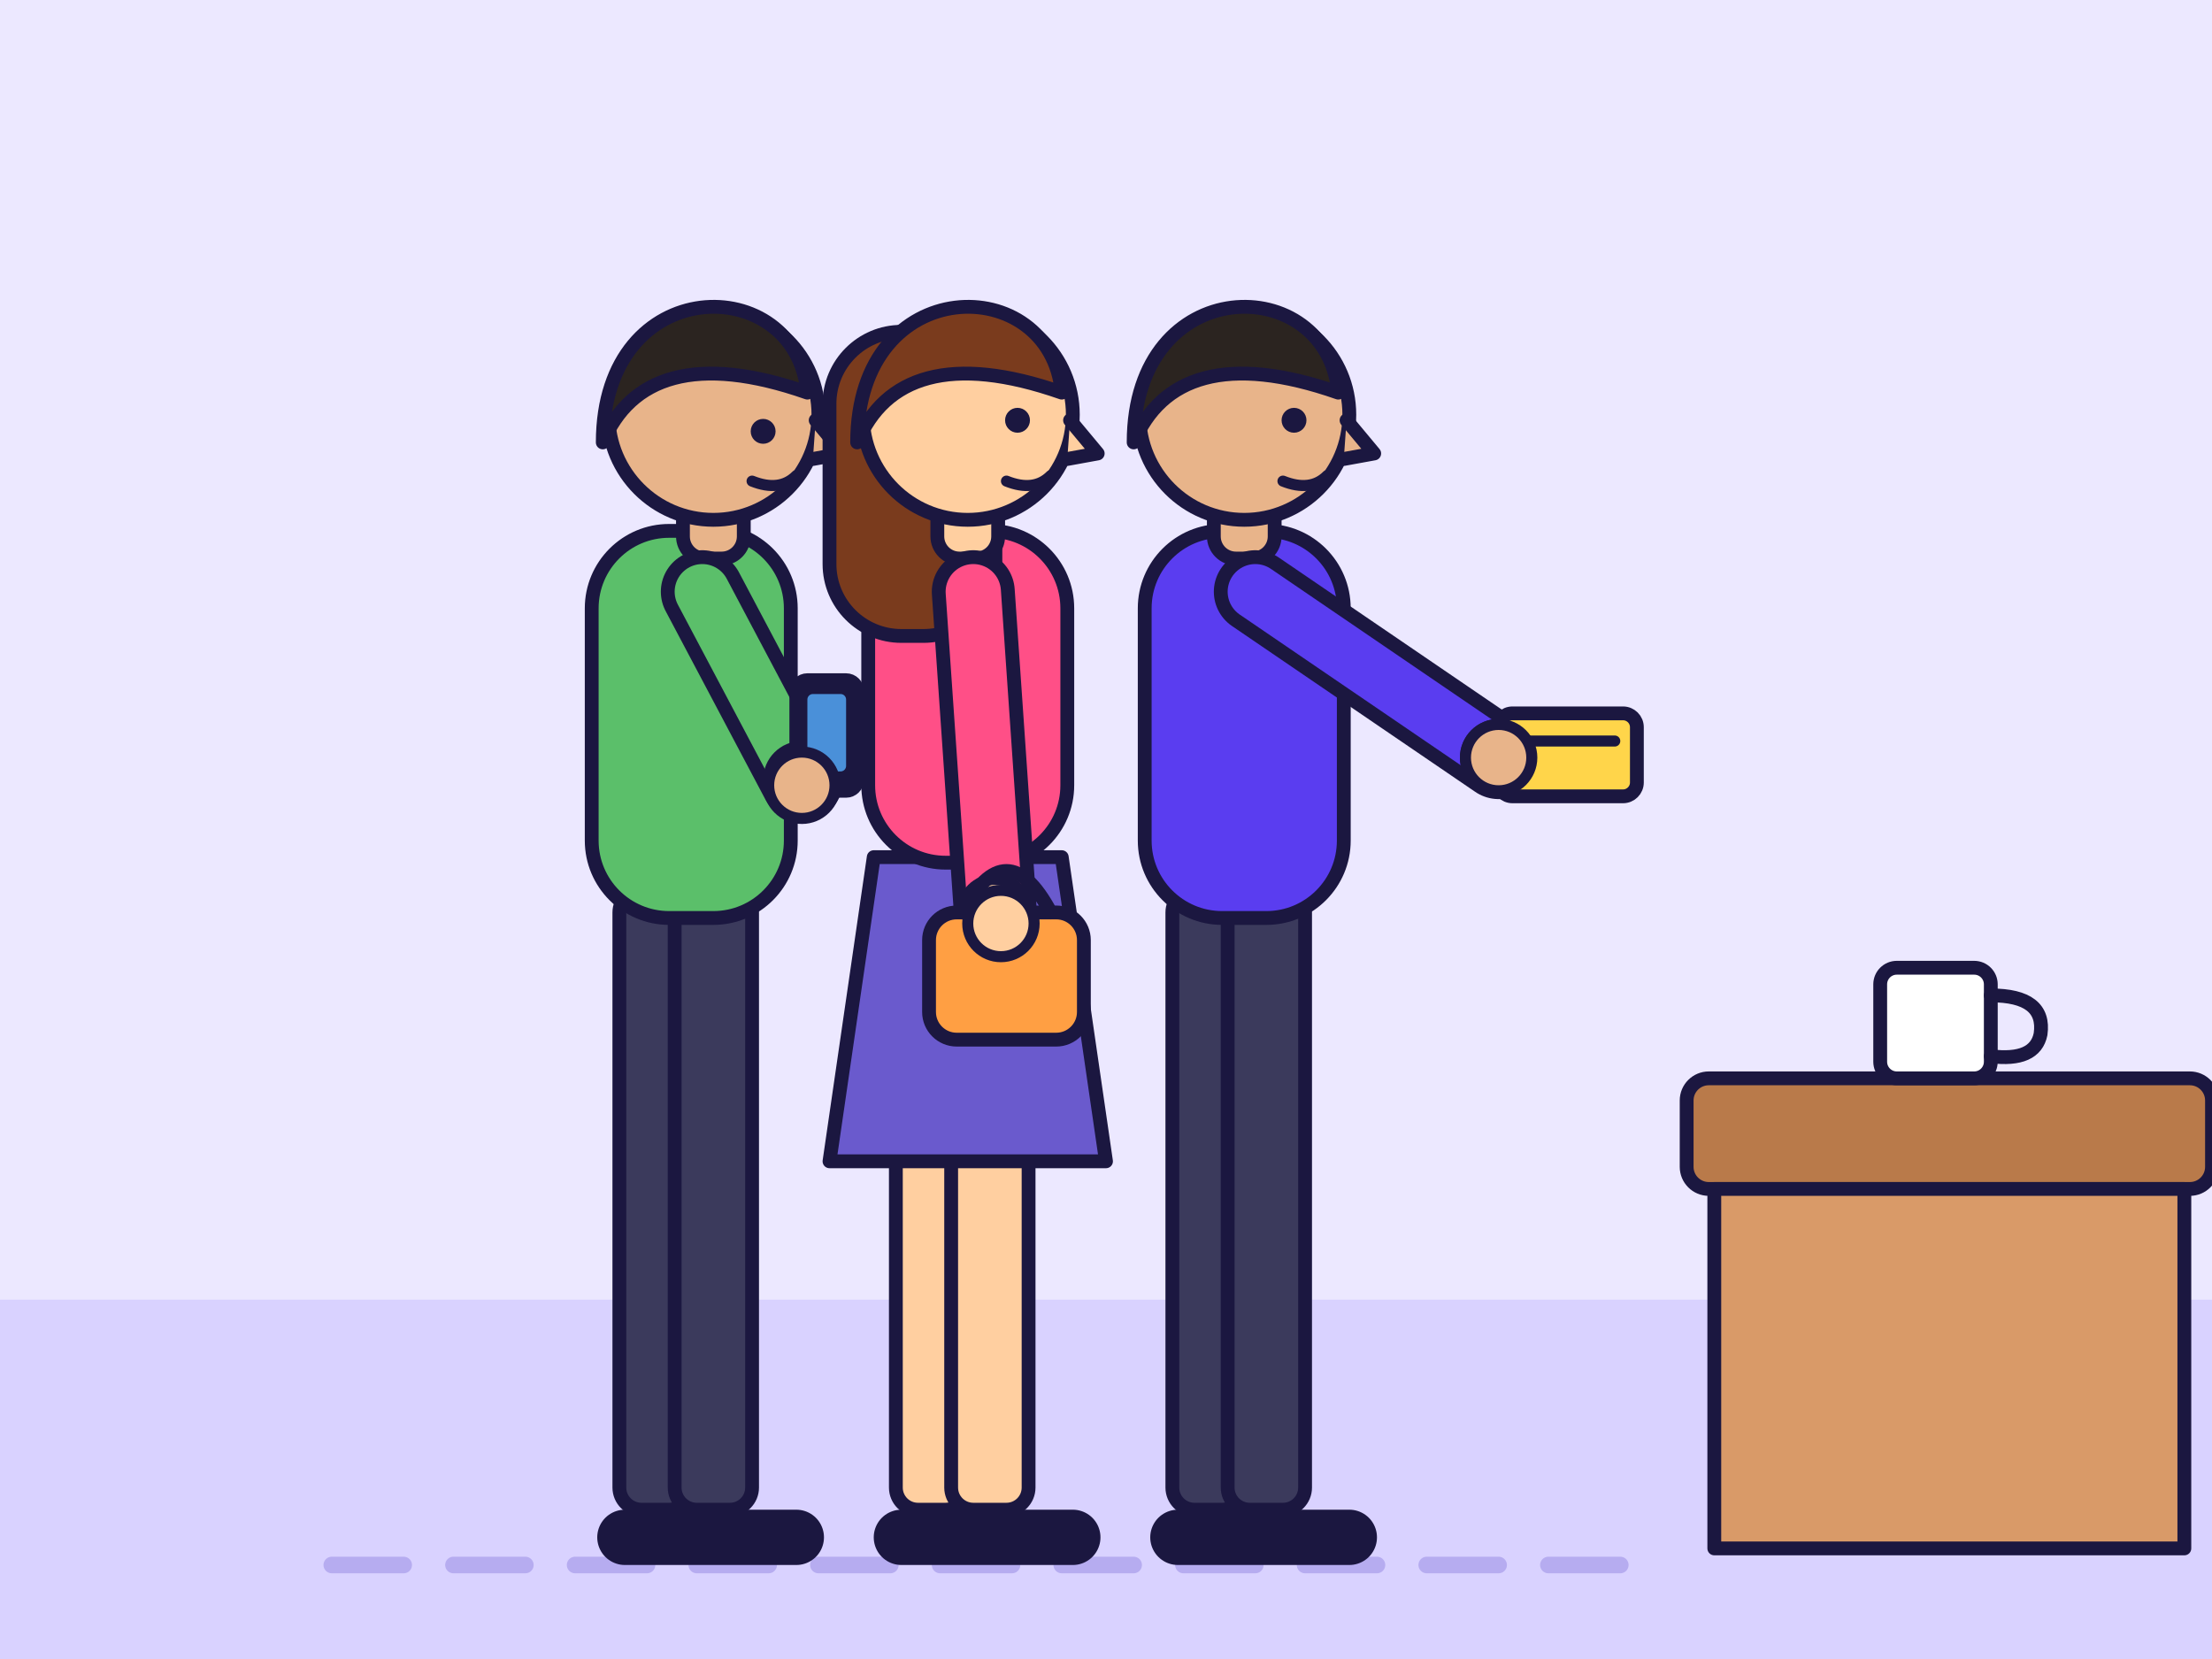
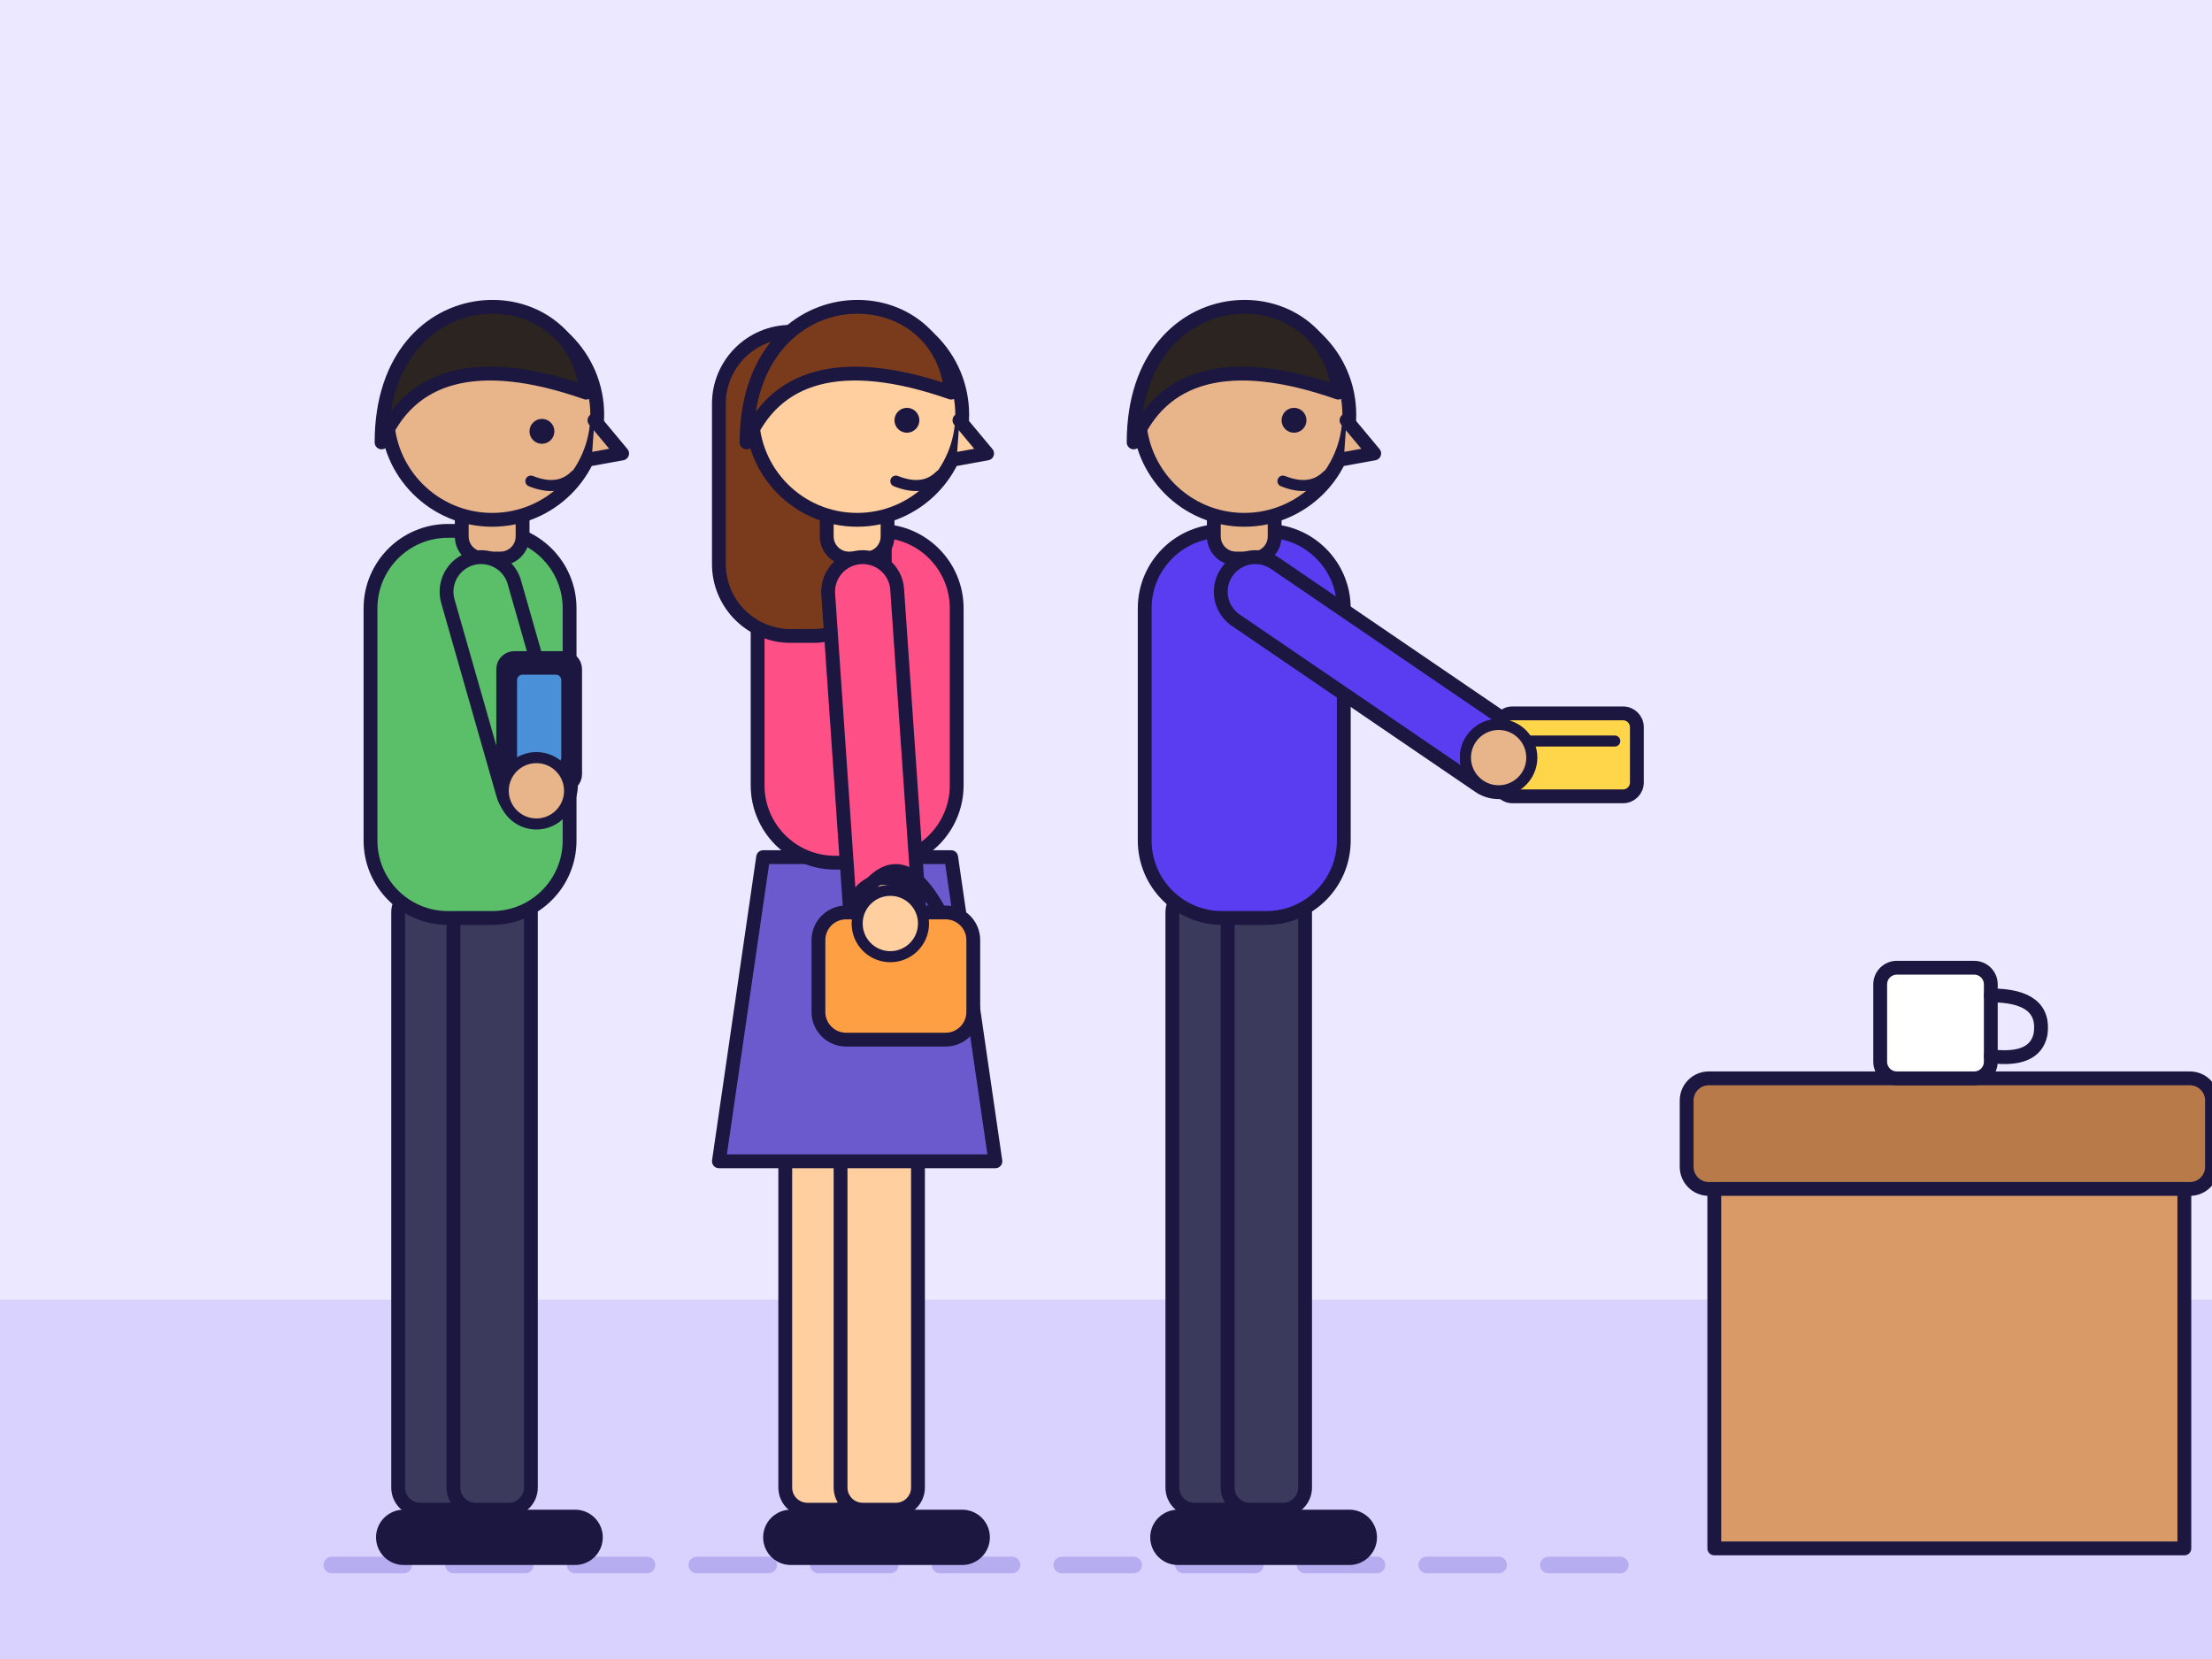
<svg xmlns="http://www.w3.org/2000/svg" viewBox="0 0 800 600" role="img">
  <rect width="800" height="600" fill="#f5f3ff" />
  <rect x="0" y="0" width="800" height="470" fill="#ece8ff" />
  <rect x="0" y="470" width="800" height="130" fill="#d9d2ff" />
  <g stroke="#1b1740" stroke-width="5" stroke-linecap="round" stroke-linejoin="round">
    <rect x="610" y="390" width="190" height="40" rx="8" fill="#b97a4a" />
    <rect x="620" y="430" width="170" height="130" fill="#d99a68" />
    <rect x="680" y="350" width="40" height="40" rx="6" fill="#ffffff" />
    <path d="M720 360Q740 360 738 374Q736 384 720 382" fill="none" />
    <path d="M120 566H600" fill="none" stroke="#b6acf0" stroke-width="6" stroke-dasharray="26 18" />
-     <rect x="224" y="322" width="26" height="224" rx="8" fill="#3b3a5c" />
-     <rect x="244" y="322" width="28" height="224" rx="8" fill="#3b3a5c" />
-     <path d="M226 556H288" fill="none" stroke-width="20" />
-     <rect x="214" y="192" width="72" height="140" rx="28" fill="#5bbf6a" />
-     <rect x="247" y="178" width="22" height="24" rx="8" fill="#e8b48a" />
-     <circle cx="258" cy="150" r="38" fill="#e8b48a" />
-     <path d="M292 142C288 98 218 98 218 160C228 136 252 128 292 142Z" fill="#2b2420" />
-     <circle cx="276" cy="156" r="4.5" fill="#1b1740" stroke="none" />
-     <path d="M295 152L305 164L294 166" fill="#e8b48a" />
-     <path d="M272 174Q282 178 288 172" fill="none" stroke-width="4" />
-     <path d="M254 214L290 282" fill="none" stroke-width="30" />
-     <path d="M254 214L290 282" fill="none" stroke="#5bbf6a" stroke-width="20" />
-     <circle cx="290" cy="282" r="12" fill="#e8b48a" stroke-width="4" />
-     <rect x="288" y="246" width="22" height="40" rx="4" fill="#1b1740" />
-     <rect x="292" y="251" width="14" height="28" rx="2" fill="#4a90d9" stroke="none" />
-     <circle cx="290" cy="284" r="12" fill="#e8b48a" stroke-width="4" />
-     <rect x="324" y="322" width="26" height="224" rx="8" fill="#ffcfa0" />
-     <rect x="344" y="322" width="28" height="224" rx="8" fill="#ffcfa0" />
-     <path d="M326 556H388" fill="none" stroke-width="20" />
-     <path d="M316 310L384 310L400 420L300 420Z" fill="#6a5acd" />
-     <rect x="314" y="192" width="72" height="120" rx="28" fill="#ff4f87" />
-     <rect x="300" y="120" width="60" height="110" rx="26" fill="#7a3b1d" />
-     <rect x="339" y="178" width="22" height="24" rx="8" fill="#ffcfa0" />
-     <circle cx="350" cy="150" r="38" fill="#ffcfa0" />
-     <path d="M384 142C380 98 310 98 310 160C320 136 344 128 384 142Z" fill="#7a3b1d" />
-     <circle cx="368" cy="152" r="4.5" fill="#1b1740" stroke="none" />
-     <path d="M387 152L397 164L386 166" fill="#ffcfa0" />
-     <path d="M364 174Q374 178 380 172" fill="none" stroke-width="4" />
-     <path d="M352 214L360 330" fill="none" stroke-width="30" />
-     <path d="M352 214L360 330" fill="none" stroke="#ff4f87" stroke-width="20" />
-     <circle cx="360" cy="330" r="12" fill="#ffcfa0" stroke-width="4" />
-     <rect x="336" y="330" width="56" height="46" rx="10" fill="#ff9f43" />
-     <path d="M348 330Q364 300 380 330" fill="none" stroke-width="5" />
-     <circle cx="362" cy="334" r="12" fill="#ffcfa0" stroke-width="4" />
+     <rect x="144" y="322" width="26" height="224" rx="8" fill="#3b3a5c" />
+     <rect x="164" y="322" width="28" height="224" rx="8" fill="#3b3a5c" />
+     <path d="M146 556H208" fill="none" stroke-width="20" />
+     <rect x="134" y="192" width="72" height="140" rx="28" fill="#5bbf6a" />
+     <rect x="167" y="178" width="22" height="24" rx="8" fill="#e8b48a" />
+     <circle cx="178" cy="150" r="38" fill="#e8b48a" />
+     <path d="M212 142C208 98 138 98 138 160C148 136 172 128 212 142Z" fill="#2b2420" />
+     <circle cx="196" cy="156" r="4.5" fill="#1b1740" stroke="none" />
+     <path d="M215 152L225 164L214 166" fill="#e8b48a" />
+     <path d="M192 174Q202 178 208 172" fill="none" stroke-width="4" />
+     <path d="M174 214L194 284" fill="none" stroke-width="30" />
+     <path d="M174 214L194 284" fill="none" stroke="#5bbf6a" stroke-width="20" />
+     <circle cx="194" cy="284" r="12" fill="#e8b48a" stroke-width="4" />
+     <rect x="182" y="238" width="26" height="46" rx="4" fill="#1b1740" />
+     <rect x="187" y="244" width="16" height="32" rx="2" fill="#4a90d9" stroke="none" />
+     <circle cx="194" cy="286" r="12" fill="#e8b48a" stroke-width="4" />
+     <rect x="284" y="322" width="26" height="224" rx="8" fill="#ffcfa0" />
+     <rect x="304" y="322" width="28" height="224" rx="8" fill="#ffcfa0" />
+     <path d="M286 556H348" fill="none" stroke-width="20" />
+     <path d="M276 310L344 310L360 420L260 420Z" fill="#6a5acd" />
+     <rect x="274" y="192" width="72" height="120" rx="28" fill="#ff4f87" />
+     <rect x="260" y="120" width="60" height="110" rx="26" fill="#7a3b1d" />
+     <rect x="299" y="178" width="22" height="24" rx="8" fill="#ffcfa0" />
+     <circle cx="310" cy="150" r="38" fill="#ffcfa0" />
+     <path d="M344 142C340 98 270 98 270 160C280 136 304 128 344 142Z" fill="#7a3b1d" />
+     <circle cx="328" cy="152" r="4.5" fill="#1b1740" stroke="none" />
+     <path d="M347 152L357 164L346 166" fill="#ffcfa0" />
+     <path d="M324 174Q334 178 340 172" fill="none" stroke-width="4" />
+     <path d="M312 214L320 330" fill="none" stroke-width="30" />
+     <path d="M312 214L320 330" fill="none" stroke="#ff4f87" stroke-width="20" />
+     <circle cx="320" cy="330" r="12" fill="#ffcfa0" stroke-width="4" />
+     <rect x="296" y="330" width="56" height="46" rx="10" fill="#ff9f43" />
+     <path d="M308 330Q324 300 340 330" fill="none" stroke-width="5" />
+     <circle cx="322" cy="334" r="12" fill="#ffcfa0" stroke-width="4" />
    <rect x="424" y="322" width="26" height="224" rx="8" fill="#3b3a5c" />
    <rect x="444" y="322" width="28" height="224" rx="8" fill="#3b3a5c" />
    <path d="M426 556H488" fill="none" stroke-width="20" />
    <rect x="414" y="192" width="72" height="140" rx="28" fill="#5a3df0" />
    <rect x="439" y="178" width="22" height="24" rx="8" fill="#e8b48a" />
    <circle cx="450" cy="150" r="38" fill="#e8b48a" />
    <path d="M484 142C480 98 410 98 410 160C420 136 444 128 484 142Z" fill="#2b2420" />
    <circle cx="468" cy="152" r="4.5" fill="#1b1740" stroke="none" />
    <path d="M487 152L497 164L486 166" fill="#e8b48a" />
    <path d="M464 174Q474 178 480 172" fill="none" stroke-width="4" />
    <path d="M454 214L542 274" fill="none" stroke-width="30" />
    <path d="M454 214L542 274" fill="none" stroke="#5a3df0" stroke-width="20" />
    <circle cx="542" cy="274" r="12" fill="#e8b48a" stroke-width="4" />
    <rect x="542" y="258" width="50" height="30" rx="5" fill="#ffd54a" />
    <path d="M548 268H584" fill="none" stroke-width="4" />
    <circle cx="542" cy="274" r="12" fill="#e8b48a" stroke-width="4" />
  </g>
</svg>
